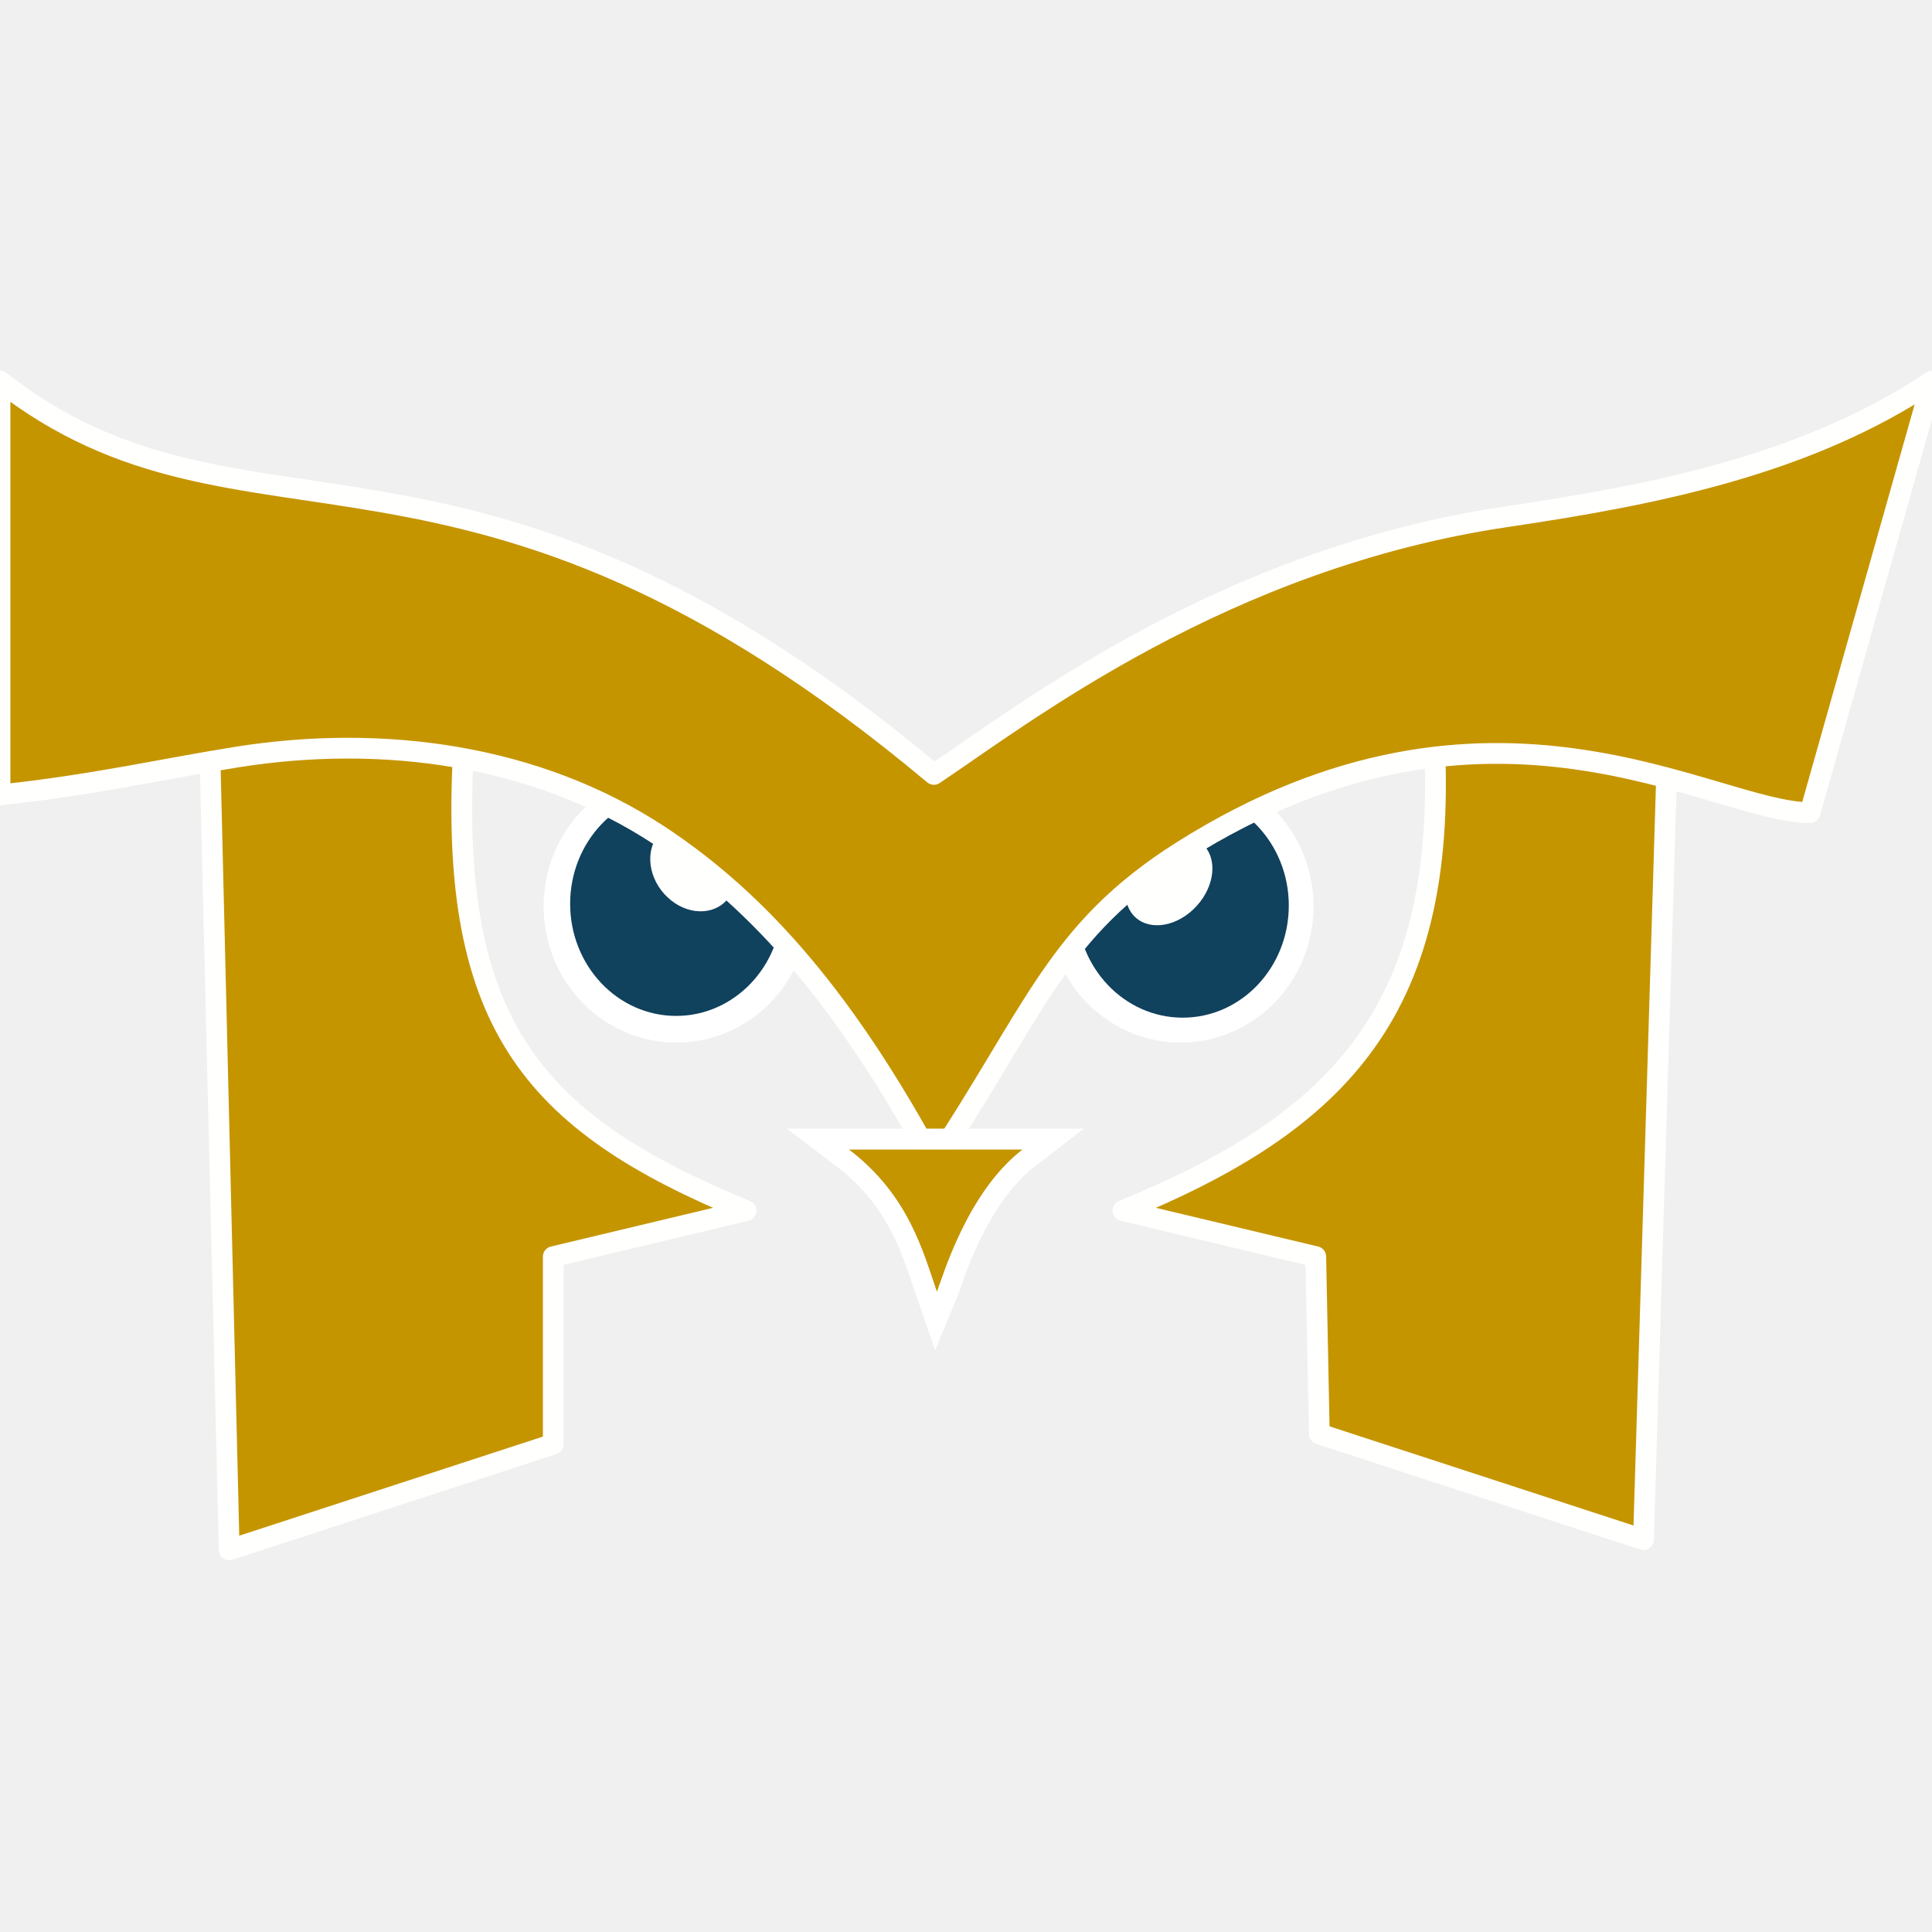
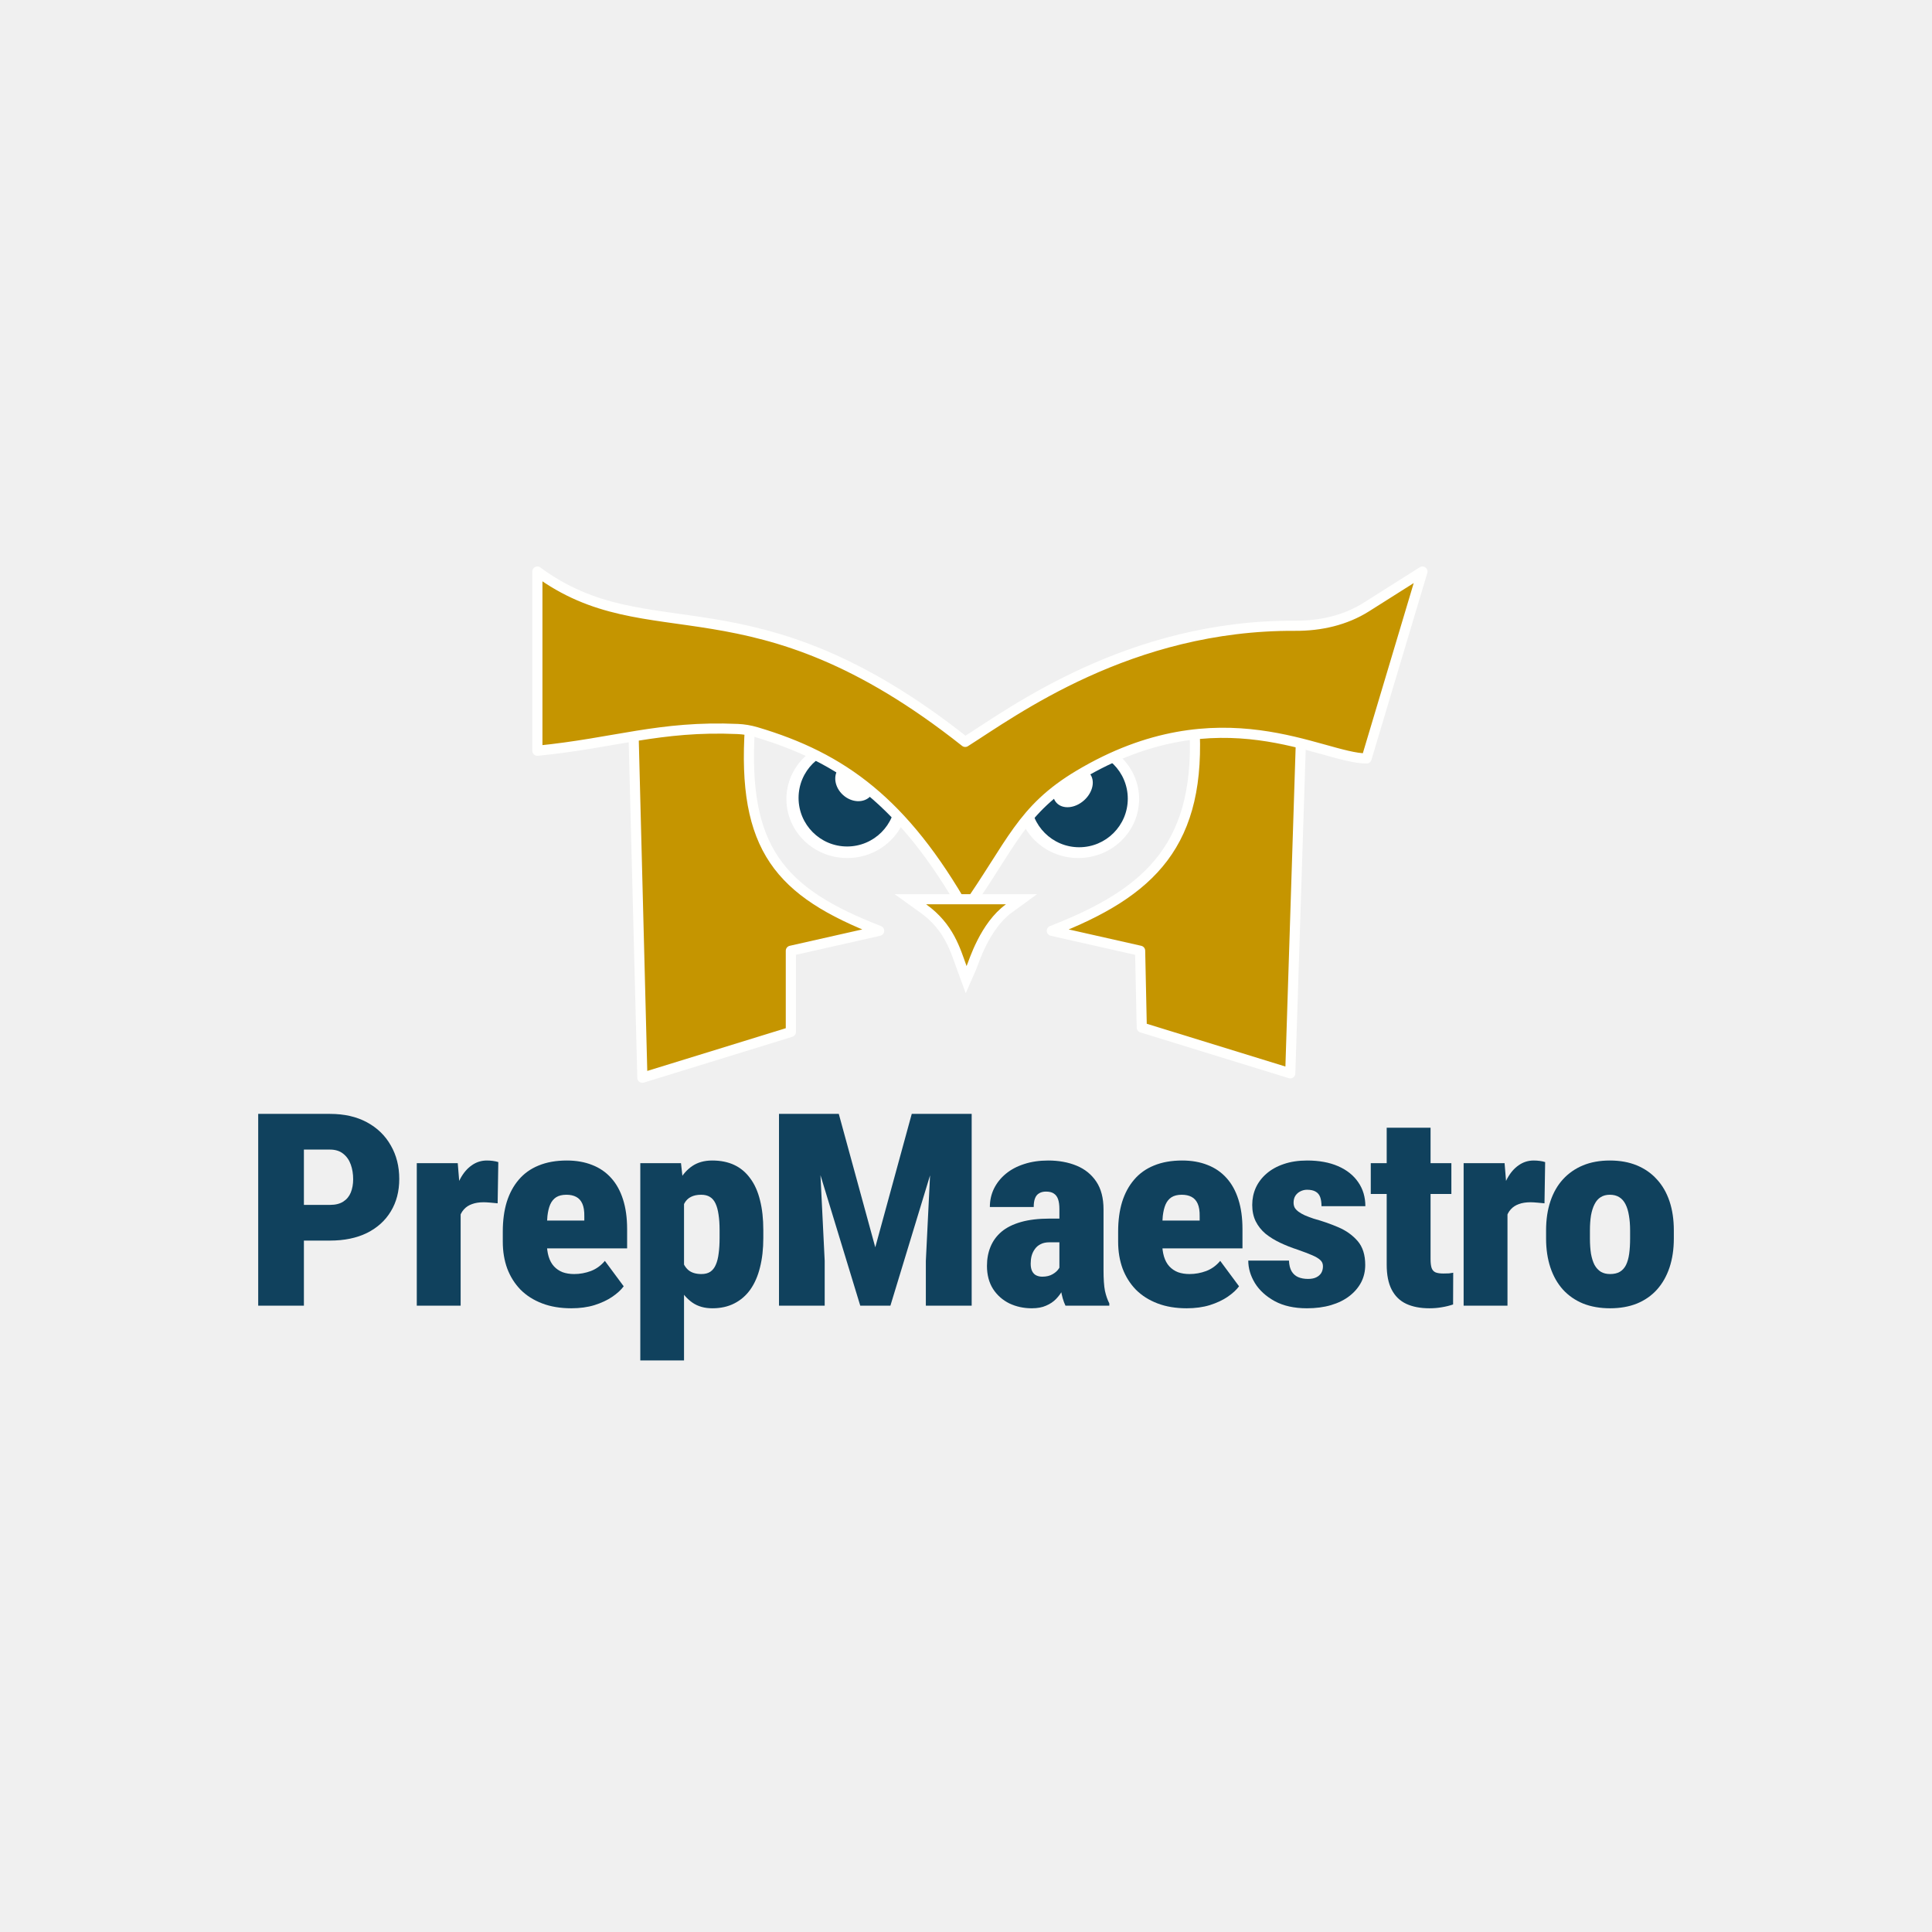
- <svg xmlns="http://www.w3.org/2000/svg" width="1024" height="1024" viewBox="0 0 1024 1024" fill="none">
-   <g clip-path="url(#clip0_126_47)">
-     <ellipse cx="358.53" cy="480.38" rx="70.409" ry="72.193" fill="white" />
-     <ellipse cx="358.374" cy="479.027" rx="56.183" ry="59.428" fill="#10415D" />
-     <ellipse cx="25.048" cy="21.04" rx="25.048" ry="21.04" transform="matrix(0.726391 0.687281 -0.645716 0.763578 362.738 426.192)" fill="#FFFFFE" />
-     <ellipse cx="70.409" cy="72.193" rx="70.409" ry="72.193" transform="matrix(-1 0 0 1 696.195 408.187)" fill="white" />
-     <ellipse cx="56.223" cy="59.428" rx="56.223" ry="59.428" transform="matrix(-1 0 0 1 683.086 420.528)" fill="#10415D" />
-     <ellipse cx="26.28" cy="19.968" rx="26.28" ry="19.968" transform="matrix(-0.726391 0.687281 0.645716 0.763578 625.762 433.462)" fill="#FFFFFE" />
-     <path d="M883.668 400.277L759.879 385.948C769.265 534.889 710.344 594.367 595.161 641.644L697.371 666.048L699.268 760.011L871.071 816.062L883.668 400.277Z" fill="#C59500" stroke-width="11" stroke-linecap="round" stroke-linejoin="round" stroke="#FFFFFE" />
-     <path d="M110.242 357.794L245.977 391.952C236.593 540.893 280.28 594.367 395.441 641.644L293.25 666.049V765.421L121.48 821.473L110.242 357.794Z" fill="#C59500" stroke-width="11" stroke-linecap="round" stroke-linejoin="round" stroke="#FFFFFE" />
-     <path d="M0 421.297V202C129.922 303.553 246.181 202 494.982 410.456C542.333 378.847 648.399 296.061 798.487 273.872C877.398 262.205 957.696 246.35 1024 202L959.346 430.71C907.765 430.71 789.817 348.106 626.793 450.953C559.666 493.301 549.151 535.311 494.982 616.729C449.01 531.354 403.189 478.215 349.465 442.845C284.296 399.941 202.729 389.001 125.67 401.242C86.703 407.431 48.965 416.191 0 421.297Z" fill="#C59500" stroke-width="11" stroke-linecap="round" stroke-linejoin="round" stroke="#FFFFFE" />
-     <path d="M496.566 684.785C499.555 677.563 512.293 632.162 542.103 609.211H449.797C481.645 633.345 489.278 663.739 496.566 684.785Z" fill="#C59500" />
-     <mask id="stroke0_126_47" maskUnits="userSpaceOnUse" x="416.797" y="597.785" width="158" height="118" fill="black">
-       <rect fill="white" x="416.797" y="597.785" width="158" height="118" />
-       <path d="M496.566 684.785C499.555 677.563 512.293 632.162 542.103 609.211H449.797C481.645 633.345 489.278 663.739 496.566 684.785Z" />
-     </mask>
-     <path d="M496.566 684.785C499.555 677.563 512.293 632.162 542.103 609.211H449.797C481.645 633.345 489.278 663.739 496.566 684.785Z" stroke-width="22" stroke="white" mask="url(#stroke0_126_47)" />
-   </g>
-   <defs>
-     <clipPath id="clip0_126_47">
-       <rect width="1024" height="1024" fill="white" />
-     </clipPath>
-   </defs>
+ <svg xmlns="http://www.w3.org/2000/svg" width="22874" height="22874" viewBox="0 0 22874 22874" fill="none">
+   <path d="M18304.9 14663V14567.9C18304.9 14439 18322 14323.6 18356.3 14221.8C18390.6 14119.9 18440 14033.6 18504.5 13962.9C18570 13891.2 18649 13836.1 18741.5 13797.6C18835 13759.1 18941.1 13739.9 19059.6 13739.9C19180.2 13739.9 19286.7 13759.1 19379.3 13797.6C19472.8 13836.1 19551.8 13891.2 19616.3 13962.9C19681.8 14033.6 19731.7 14119.9 19766 14221.8C19800.3 14323.6 19817.4 14439 19817.4 14567.9V14663C19817.4 14789.9 19800.3 14904.7 19766 15007.7C19731.7 15109.5 19682.3 15196.3 19617.8 15268.1C19553.4 15339.8 19474.4 15394.9 19380.8 15433.4C19287.3 15470.8 19181.2 15489.5 19062.7 15489.5C18944.2 15489.5 18837.6 15470.8 18743 15433.4C18649.5 15394.9 18570 15339.8 18504.5 15268.1C18440 15196.3 18390.6 15109.5 18356.3 15007.7C18322 14904.7 18304.9 14789.9 18304.9 14663ZM18824.1 14567.9V14663C18824.1 14730.6 18828.3 14790.9 18836.6 14843.9C18846 14895.9 18860 14940.1 18878.7 14976.5C18898.5 15011.8 18923.4 15038.8 18953.6 15057.6C18983.7 15075.2 19020.1 15084.1 19062.7 15084.1C19109.5 15084.1 19148 15075.2 19178.1 15057.6C19209.3 15038.8 19233.7 15011.8 19251.4 14976.5C19269.1 14940.1 19281.5 14895.9 19288.8 14843.9C19296.1 14790.9 19299.7 14730.6 19299.7 14663V14567.9C19299.7 14501.4 19295 14442.1 19285.7 14390.2C19277.4 14338.2 19263.9 14294 19245.2 14257.6C19226.4 14220.2 19201.5 14192.1 19170.3 14173.4C19140.2 14154.7 19103.2 14145.3 19059.6 14145.3C19018 14145.3 18982.1 14154.7 18952 14173.4C18921.8 14192.1 18897.4 14220.2 18878.7 14257.6C18860 14294 18846 14338.2 18836.6 14390.2C18828.3 14442.1 18824.1 14501.4 18824.1 14567.9Z" fill="#10415D" />
+   <path d="M17847.9 14189V15458.3H17328.7V13771.1H17813.6L17847.9 14189ZM18293.9 13758.6L18286.1 14246.7C18265.3 14244.6 18237.8 14242 18203.4 14238.9C18170.2 14235.8 18142.6 14234.2 18120.8 14234.2C18066.7 14234.2 18020.5 14241.5 17982 14256.1C17943.6 14269.6 17911.8 14290.4 17886.9 14318.4C17862 14345.5 17843.8 14379.8 17832.3 14421.4C17821.9 14462.9 17817.2 14511.3 17818.3 14566.4L17727.8 14504C17727.8 14390.7 17737.7 14287.8 17757.5 14195.2C17778.3 14101.7 17807.4 14021.1 17844.8 13953.5C17882.2 13884.9 17927.4 13832.4 17980.5 13796.1C18033.5 13758.6 18092.7 13739.9 18158.2 13739.9C18182.1 13739.9 18206 13741.5 18230 13744.6C18253.9 13747.7 18275.2 13752.4 18293.9 13758.6Z" fill="#10415D" />
+   <path d="M17183.6 13771.1V14136H16229.3V13771.1H17183.6ZM16417.9 13351.6H16937.2V14907.9C16937.2 14952.6 16941.4 14987.4 16949.7 15012.3C16958 15036.2 16973.1 15053.4 16994.9 15063.8C17017.8 15073.2 17049 15077.8 17088.5 15077.8C17115.5 15077.8 17137.8 15077.3 17155.5 15076.3C17174.2 15074.2 17190.9 15071.6 17205.4 15068.5L17203.9 15444.3C17161.2 15458.8 17117 15469.7 17071.3 15477C17025.6 15485.3 16976.2 15489.5 16923.2 15489.5C16816.1 15489.5 16724.6 15471.8 16648.7 15436.5C16573.9 15401.1 16516.7 15345.5 16477.2 15269.6C16437.7 15193.7 16417.9 15095 16417.9 14973.4V13351.6Z" fill="#10415D" />
+   <path d="M15663.2 14992.1C15663.2 14961.9 15652.8 14937.5 15632 14918.8C15611.2 14899 15578.9 14879.8 15535.3 14861.1C15491.6 14842.4 15434.5 14820.5 15363.8 14795.6C15290 14771.7 15220.3 14744.1 15154.8 14712.9C15089.3 14681.8 15031.6 14645.9 14981.7 14605.4C14932.9 14563.8 14894.4 14514.9 14866.3 14458.8C14839.3 14402.6 14825.8 14338.2 14825.8 14265.4C14825.8 14193.7 14839.8 14126.1 14867.9 14062.7C14897 13999.3 14939.1 13943.7 14994.2 13895.9C15050.3 13847 15118.4 13809 15198.5 13782C15279.6 13754 15372.1 13739.9 15476 13739.9C15617.4 13739.9 15739.6 13762.3 15842.5 13807C15945.4 13851.7 16024.9 13915.1 16081.1 13997.2C16137.2 14078.3 16165.3 14172.9 16165.3 14281H15646C15646 14238.4 15640.8 14202.5 15630.4 14173.4C15620 14144.3 15601.8 14122.5 15575.8 14107.9C15550.9 14093.4 15517.1 14086.1 15474.5 14086.1C15447.4 14086.1 15421.5 14092.3 15396.5 14104.8C15372.6 14116.2 15352.8 14133.4 15337.3 14156.3C15322.7 14179.1 15315.4 14206.7 15315.4 14238.9C15315.4 14261.8 15320.1 14282 15329.5 14299.7C15339.9 14316.4 15354.9 14331.9 15374.7 14346.5C15394.4 14361.1 15418.9 14375.1 15448 14388.6C15477.1 14401.1 15511.4 14414.1 15550.9 14427.6C15652.8 14455.7 15750 14489.4 15842.5 14528.9C15936 14568.4 16013 14623 16073.3 14692.7C16133.6 14762.3 16163.7 14856.9 16163.7 14976.5C16163.7 15051.3 16147.6 15119.9 16115.4 15182.3C16083.1 15243.6 16036.9 15297.7 15976.6 15344.5C15916.3 15391.3 15843.5 15427.1 15758.3 15452.1C15674.1 15477 15578.9 15489.5 15472.9 15489.5C15323.2 15489.5 15196.4 15461.4 15092.4 15405.3C14988.5 15348.1 14910 15276.4 14857 15190.1C14805 15103.8 14779 15015.5 14779 14925H15260.8C15262.9 14977 15273.3 15019.1 15292 15051.3C15310.7 15082.5 15336.2 15105.4 15368.4 15119.9C15401.7 15134.5 15441.2 15141.8 15486.9 15141.8C15526.5 15141.8 15558.7 15135.5 15583.6 15123.1C15609.6 15110.6 15629.4 15093.4 15642.9 15071.6C15656.4 15048.7 15663.2 15022.2 15663.2 14992.1Z" fill="#10415D" />
+   <path d="M14049.2 15489.5C13920.3 15489.5 13805.4 15470.3 13704.6 15431.8C13603.7 15393.3 13518.5 15339.3 13448.8 15269.6C13380.2 15198.9 13327.7 15115.8 13291.3 15020.1C13256 14923.5 13238.3 14817.4 13238.3 14702V14580.4C13238.3 14450.5 13253.9 14334 13285.1 14231.1C13317.3 14128.2 13364.6 14040.4 13427 13967.6C13489.4 13893.8 13567.9 13837.6 13662.5 13799.2C13758.1 13759.7 13869.3 13739.9 13996.2 13739.9C14108.4 13739.9 14208.7 13757.6 14297.1 13792.9C14385.5 13827.2 14460.3 13878.7 14521.7 13947.3C14583 14014.9 14629.8 14099.6 14662 14201.5C14694.2 14302.3 14710.3 14418.8 14710.3 14550.8V14780H13434.8V14451H14203.5V14401.1C14204.6 14338.7 14196.8 14288.8 14180.2 14251.4C14163.5 14214 14139.1 14186.9 14106.9 14170.3C14075.7 14153.7 14037.2 14145.3 13991.5 14145.3C13941.6 14145.3 13901 14155.2 13869.8 14175C13839.7 14194.7 13816.3 14223.3 13799.7 14260.7C13784.1 14297.1 13773.2 14342.3 13766.9 14396.4C13761.7 14450.5 13759.1 14511.8 13759.1 14580.4V14702C13759.1 14769.6 13766.4 14827.8 13781 14876.7C13795.5 14924.5 13816.8 14963.5 13844.9 14993.6C13873 15023.8 13906.8 15046.6 13946.3 15062.2C13986.8 15076.8 14032.5 15084.1 14083.5 15084.1C14151 15084.1 14217.1 15072.1 14281.5 15048.2C14346 15023.3 14401.1 14983.2 14446.8 14928.1L14669.8 15229.1C14638.6 15271.7 14593.4 15313.3 14534.1 15353.8C14475.9 15393.3 14405.7 15426.1 14323.6 15452.1C14242.5 15477 14151 15489.5 14049.2 15489.5Z" fill="#10415D" />
+   <path d="M12542.8 15034.2V14315.3C12542.8 14267.5 12537.6 14228.5 12527.2 14198.4C12516.8 14168.2 12500.2 14145.9 12477.3 14131.3C12455.5 14115.7 12424.3 14107.9 12383.7 14107.9C12351.5 14107.9 12324.5 14114.7 12302.7 14128.2C12280.8 14140.7 12264.7 14160.4 12254.3 14187.4C12243.9 14213.4 12238.7 14247.7 12238.7 14290.4H11719.5C11719.5 14212.4 11735.6 14140.1 11767.8 14073.6C11801.1 14006 11847.8 13947.3 11908.1 13897.4C11968.4 13847.5 12040.7 13809 12124.9 13782C12210.1 13754 12305.3 13739.9 12410.2 13739.9C12535 13739.9 12646.7 13760.2 12745.5 13800.7C12844.3 13841.3 12922.2 13904.2 12979.4 13989.4C13036.6 14074.7 13065.2 14184.3 13065.2 14318.4V15032.6C13065.2 15142.8 13070.9 15226.5 13082.3 15283.7C13094.8 15339.8 13111.9 15389.2 13133.8 15431.8V15458.3H12614.5C12589.6 15406.3 12571.4 15342.9 12559.9 15268.1C12548.5 15192.2 12542.8 15114.2 12542.8 15034.2ZM12603.6 14427.6L12606.7 14708.3H12424.3C12383.7 14708.3 12349.4 14715.5 12321.4 14730.1C12293.3 14743.6 12270.4 14762.8 12252.8 14787.8C12235.1 14811.7 12222.1 14838.7 12213.8 14868.9C12206.5 14898 12202.9 14928.7 12202.9 14960.9C12202.9 14999.3 12209.1 15030 12221.6 15052.9C12234 15075.8 12250.7 15091.9 12271.5 15101.2C12292.3 15110.6 12315.1 15115.3 12340.1 15115.3C12388.9 15115.3 12430 15105.4 12463.3 15085.6C12497.6 15065.9 12523 15042 12539.7 15013.9C12556.3 14985.8 12563.6 14960.9 12561.5 14939.1L12645.7 15149.6C12626 15189.1 12605.2 15229.1 12583.3 15269.6C12562.5 15309.1 12536 15345.5 12503.8 15378.8C12471.6 15412.1 12432.1 15438.6 12385.3 15458.3C12339.6 15479.1 12282.9 15489.5 12215.3 15489.5C12119.7 15489.5 12031.3 15470.3 11950.2 15431.8C11870.2 15392.3 11805.7 15335.1 11756.9 15260.3C11709.1 15184.4 11685.2 15093.4 11685.2 14987.4C11685.2 14904.2 11699.2 14828.9 11727.3 14761.3C11755.3 14692.7 11798.5 14633.4 11856.7 14583.5C11915.9 14533.6 11992.9 14495.2 12087.5 14468.1C12182.1 14441.1 12295.9 14427.6 12429 14427.6H12603.6Z" fill="#10415D" />
+   <path d="M9492.66 13187.9H9930.84L10362.8 14767.5L10794.7 13187.9H11232.9L10542.1 15458.3H10185L9492.66 13187.9ZM9222.89 13187.9H9678.22L9763.99 14928.1V15458.3H9222.89V13187.9ZM11047.3 13187.9H11504.2V15458.3H10961.6V14928.1L11047.3 13187.9Z" fill="#10415D" />
+   <path d="M8098.54 14095.4V16107H7580.84V13771.1H8062.67L8098.54 14095.4ZM9037.26 14563.3V14658.4C9037.26 14786.2 9024.27 14901.6 8998.28 15004.5C8973.33 15106.4 8935.38 15193.7 8884.45 15266.5C8833.51 15338.2 8770.09 15393.3 8694.21 15431.8C8619.36 15470.3 8532.55 15489.5 8433.8 15489.5C8342.31 15489.5 8264.35 15467.7 8199.89 15424C8135.44 15379.3 8081.9 15318.5 8039.28 15241.6C7997.7 15163.6 7963.91 15074.7 7937.93 14974.9C7911.94 14875.1 7890.63 14769.6 7873.99 14658.4V14583.5C7890.63 14465 7911.42 14354.3 7936.37 14251.4C7962.35 14148.5 7996.66 14059.1 8039.28 13983.2C8081.9 13906.2 8134.92 13846.5 8198.34 13803.9C8262.79 13761.2 8340.75 13739.9 8432.24 13739.9C8532.03 13739.9 8619.36 13757.6 8694.21 13792.9C8769.05 13828.3 8831.95 13881.3 8882.89 13952C8934.86 14021.6 8973.33 14107.9 8998.28 14210.8C9024.27 14312.7 9037.26 14430.2 9037.26 14563.3ZM8519.56 14658.4V14563.3C8519.56 14492.6 8515.4 14431.2 8507.08 14379.2C8499.81 14327.3 8487.85 14283.6 8471.22 14248.3C8454.59 14212.9 8432.24 14186.9 8404.17 14170.3C8377.14 14153.7 8342.83 14145.3 8301.25 14145.3C8253.43 14145.3 8213.41 14153.7 8181.18 14170.3C8148.96 14185.9 8123.49 14210.3 8104.77 14243.6C8086.06 14276.9 8073.07 14318.4 8065.79 14368.3C8059.55 14417.2 8057.47 14474.9 8059.55 14541.4V14703.6C8055.4 14779.5 8060.07 14846 8073.59 14903.2C8087.1 14960.4 8112.57 15005.1 8150 15037.3C8187.42 15068.5 8238.88 15084.1 8304.37 15084.1C8346.99 15084.1 8381.82 15075.2 8408.85 15057.6C8436.91 15038.8 8458.75 15011.3 8474.34 14974.9C8490.97 14937.5 8502.41 14892.3 8508.64 14839.3C8515.92 14786.2 8519.56 14725.9 8519.56 14658.4Z" fill="#10415D" />
+   <path d="M6763.68 15489.5C6634.78 15489.5 6519.9 15470.3 6419.07 15431.8C6318.23 15393.3 6232.99 15339.3 6163.34 15269.6C6094.72 15198.9 6042.23 15115.8 6005.84 15020.1C5970.5 14923.5 5952.82 14817.4 5952.82 14702V14580.4C5952.82 14450.5 5968.42 14334 5999.6 14231.1C6031.83 14128.2 6079.13 14040.4 6141.5 13967.6C6203.88 13893.8 6282.37 13837.6 6376.97 13799.2C6472.6 13759.7 6583.84 13739.9 6710.66 13739.9C6822.94 13739.9 6923.25 13757.6 7011.62 13792.9C7099.98 13827.2 7174.83 13878.7 7236.16 13947.3C7297.5 14014.9 7344.28 14099.6 7376.5 14201.5C7408.73 14302.3 7424.84 14418.8 7424.84 14550.8V14780H6149.3V14451H6918.06V14401.1C6919.1 14338.7 6911.3 14288.8 6894.67 14251.4C6878.03 14214 6853.6 14186.9 6821.38 14170.3C6790.19 14153.7 6751.73 14145.3 6705.99 14145.3C6656.09 14145.3 6615.54 14155.2 6584.36 14175C6554.21 14194.7 6530.82 14223.3 6514.19 14260.7C6498.59 14297.1 6487.68 14342.3 6481.44 14396.4C6476.24 14450.5 6473.64 14511.8 6473.64 14580.4V14702C6473.64 14769.6 6480.92 14827.8 6495.48 14876.7C6510.03 14924.5 6531.34 14963.5 6559.41 14993.6C6587.48 15023.8 6621.26 15046.6 6660.77 15062.2C6701.31 15076.8 6747.05 15084.1 6797.99 15084.1C6865.56 15084.1 6931.57 15072.1 6996.02 15048.2C7060.48 15023.3 7115.57 14983.2 7161.31 14928.1L7384.3 15229.1C7353.11 15271.7 7307.89 15313.3 7248.64 15353.8C7190.42 15393.3 7120.25 15426.1 7038.13 15452.1C6957.04 15477 6865.56 15489.5 6763.68 15489.5Z" fill="#10415D" />
+   <path d="M5453.78 14189V15458.3H4934.52V13771.1H5419.47L5453.78 14189ZM5899.75 13758.6L5891.95 14246.7C5871.16 14244.6 5843.61 14242 5809.31 14238.9C5776.04 14235.8 5748.49 14234.2 5726.66 14234.2C5672.6 14234.2 5626.34 14241.5 5587.88 14256.1C5549.42 14269.6 5517.71 14290.4 5492.76 14318.4C5467.81 14345.5 5449.62 14379.8 5438.18 14421.4C5427.79 14462.9 5423.11 14511.3 5424.15 14566.4L5333.71 14504C5333.71 14390.7 5343.58 14287.8 5363.33 14195.2C5384.13 14101.7 5413.23 14021.1 5450.66 13953.5C5488.08 13884.9 5533.3 13832.4 5586.32 13796.1C5639.34 13758.6 5698.59 13739.9 5764.09 13739.9C5788 13739.9 5811.91 13741.5 5835.81 13744.6C5859.72 13747.7 5881.04 13752.4 5899.75 13758.6Z" fill="#10415D" />
+   <path d="M3906.84 14688H3396.94V14265.4H3906.84C3971.29 14265.4 4023.79 14252.4 4064.33 14226.4C4104.88 14200.4 4134.5 14164.6 4153.22 14118.8C4171.93 14072.1 4181.29 14019.6 4181.29 13961.3C4181.29 13899 4171.93 13841.3 4153.22 13788.3C4134.5 13735.2 4104.88 13692.6 4064.33 13660.4C4023.79 13627.1 3971.29 13610.5 3906.84 13610.5H3598.09V15458.3H3057V13187.9H3906.84C4076.29 13187.9 4222.35 13221.2 4345.02 13287.7C4467.68 13354.2 4561.76 13445.7 4627.26 13562.2C4693.79 13677.5 4727.05 13809.6 4727.05 13958.2C4727.05 14104.8 4693.79 14232.7 4627.26 14341.8C4561.76 14451 4467.68 14536.2 4345.02 14597.6C4222.35 14657.8 4076.29 14688 3906.84 14688Z" fill="#10415D" />
+   <path d="M10031.2 8861.22C10377.2 8861.22 10652.2 9132.27 10652.2 9460.15C10652.2 9788.02 10377.2 10059.1 10031.2 10059.1C9685.33 10059.1 9410.23 9788.02 9410.23 9460.15C9410.23 9132.27 9685.33 8861.22 10031.2 8861.22Z" fill="white" stroke="white" stroke-width="199" />
+   <circle cx="10029.6" cy="9447.06" r="574.931" fill="#10415D" />
+   <ellipse cx="10121.4" cy="9257.89" rx="249.804" ry="208.534" transform="rotate(41.8123 10121.4 9257.89)" fill="#FFFFFE" />
+   <path d="M12766 8861.22C12420.1 8861.22 12145 9132.27 12145 9460.15C12145 9788.02 12420.1 10059.1 12766 10059.1C13112 10059.1 13387.1 9788.02 13387.1 9460.15C13387.1 9132.27 13112 8861.22 12766 8861.22Z" fill="white" stroke="white" stroke-width="199" />
+   <ellipse cx="575.34" cy="574.931" rx="575.34" ry="574.931" transform="matrix(-1 0 0 1 13352.4 8881.13)" fill="#10415D" />
+   <ellipse cx="262.092" cy="197.904" rx="262.092" ry="197.904" transform="matrix(-0.745332 0.666693 0.666693 0.745332 12765.8 9006.25)" fill="#FFFFFE" />
+   <path d="M15405 8685.21L14138.3 8546.59C14234.3 9987.5 13631.4 10562.9 12452.7 11020.3L13498.6 11256.4L13518 12165.4L15276.1 12707.7L15405 8685.21Z" fill="#C59500" stroke="#FFFFFE" stroke-width="120" stroke-linecap="round" stroke-linejoin="round" />
+   <path d="M7490.43 8274.21L8879.43 8604.67C8783.4 10045.6 9230.46 10562.9 10408.9 11020.3L9363.19 11256.4V12217.8L7605.42 12760L7490.43 8274.21Z" fill="#C59500" stroke="#FFFFFE" stroke-width="120" stroke-linecap="round" stroke-linejoin="round" />
+   <path d="M6362.33 8888.56V6767C7691.85 7749.46 8881.55 6767 11427.6 8783.68C11992.7 8427.04 13375.1 7396.96 15336.2 7408.83C15632.2 7410.62 15927.8 7344.57 16177.9 7186.37L16841.1 6767L16179.5 8979.63C15651.7 8979.63 14444.7 8180.48 12776.4 9175.46C12089.5 9585.16 11981.9 9991.58 11427.6 10779.2C10700.3 9502.38 9976.73 8970.84 8952.34 8667.55C8881.36 8646.54 8807.82 8634.22 8733.86 8630.97C7809.08 8590.33 7277.21 8798.38 6362.33 8888.56Z" fill="#C59500" stroke="#FFFFFE" stroke-width="120" stroke-linecap="round" stroke-linejoin="round" />
+   <path d="M11498.8 11461.7C11518.4 11416.8 11552.9 11302.5 11627.3 11156.4C11700 11013.7 11803.6 10858 11945.1 10755L12094.2 10646.5H10778.4L10930.3 10755.3C11238.6 10976.2 11311.6 11251.1 11387.5 11458.3L11438.8 11598.6L11498.8 11461.7Z" fill="#C59500" stroke="white" stroke-width="120" />
</svg>
